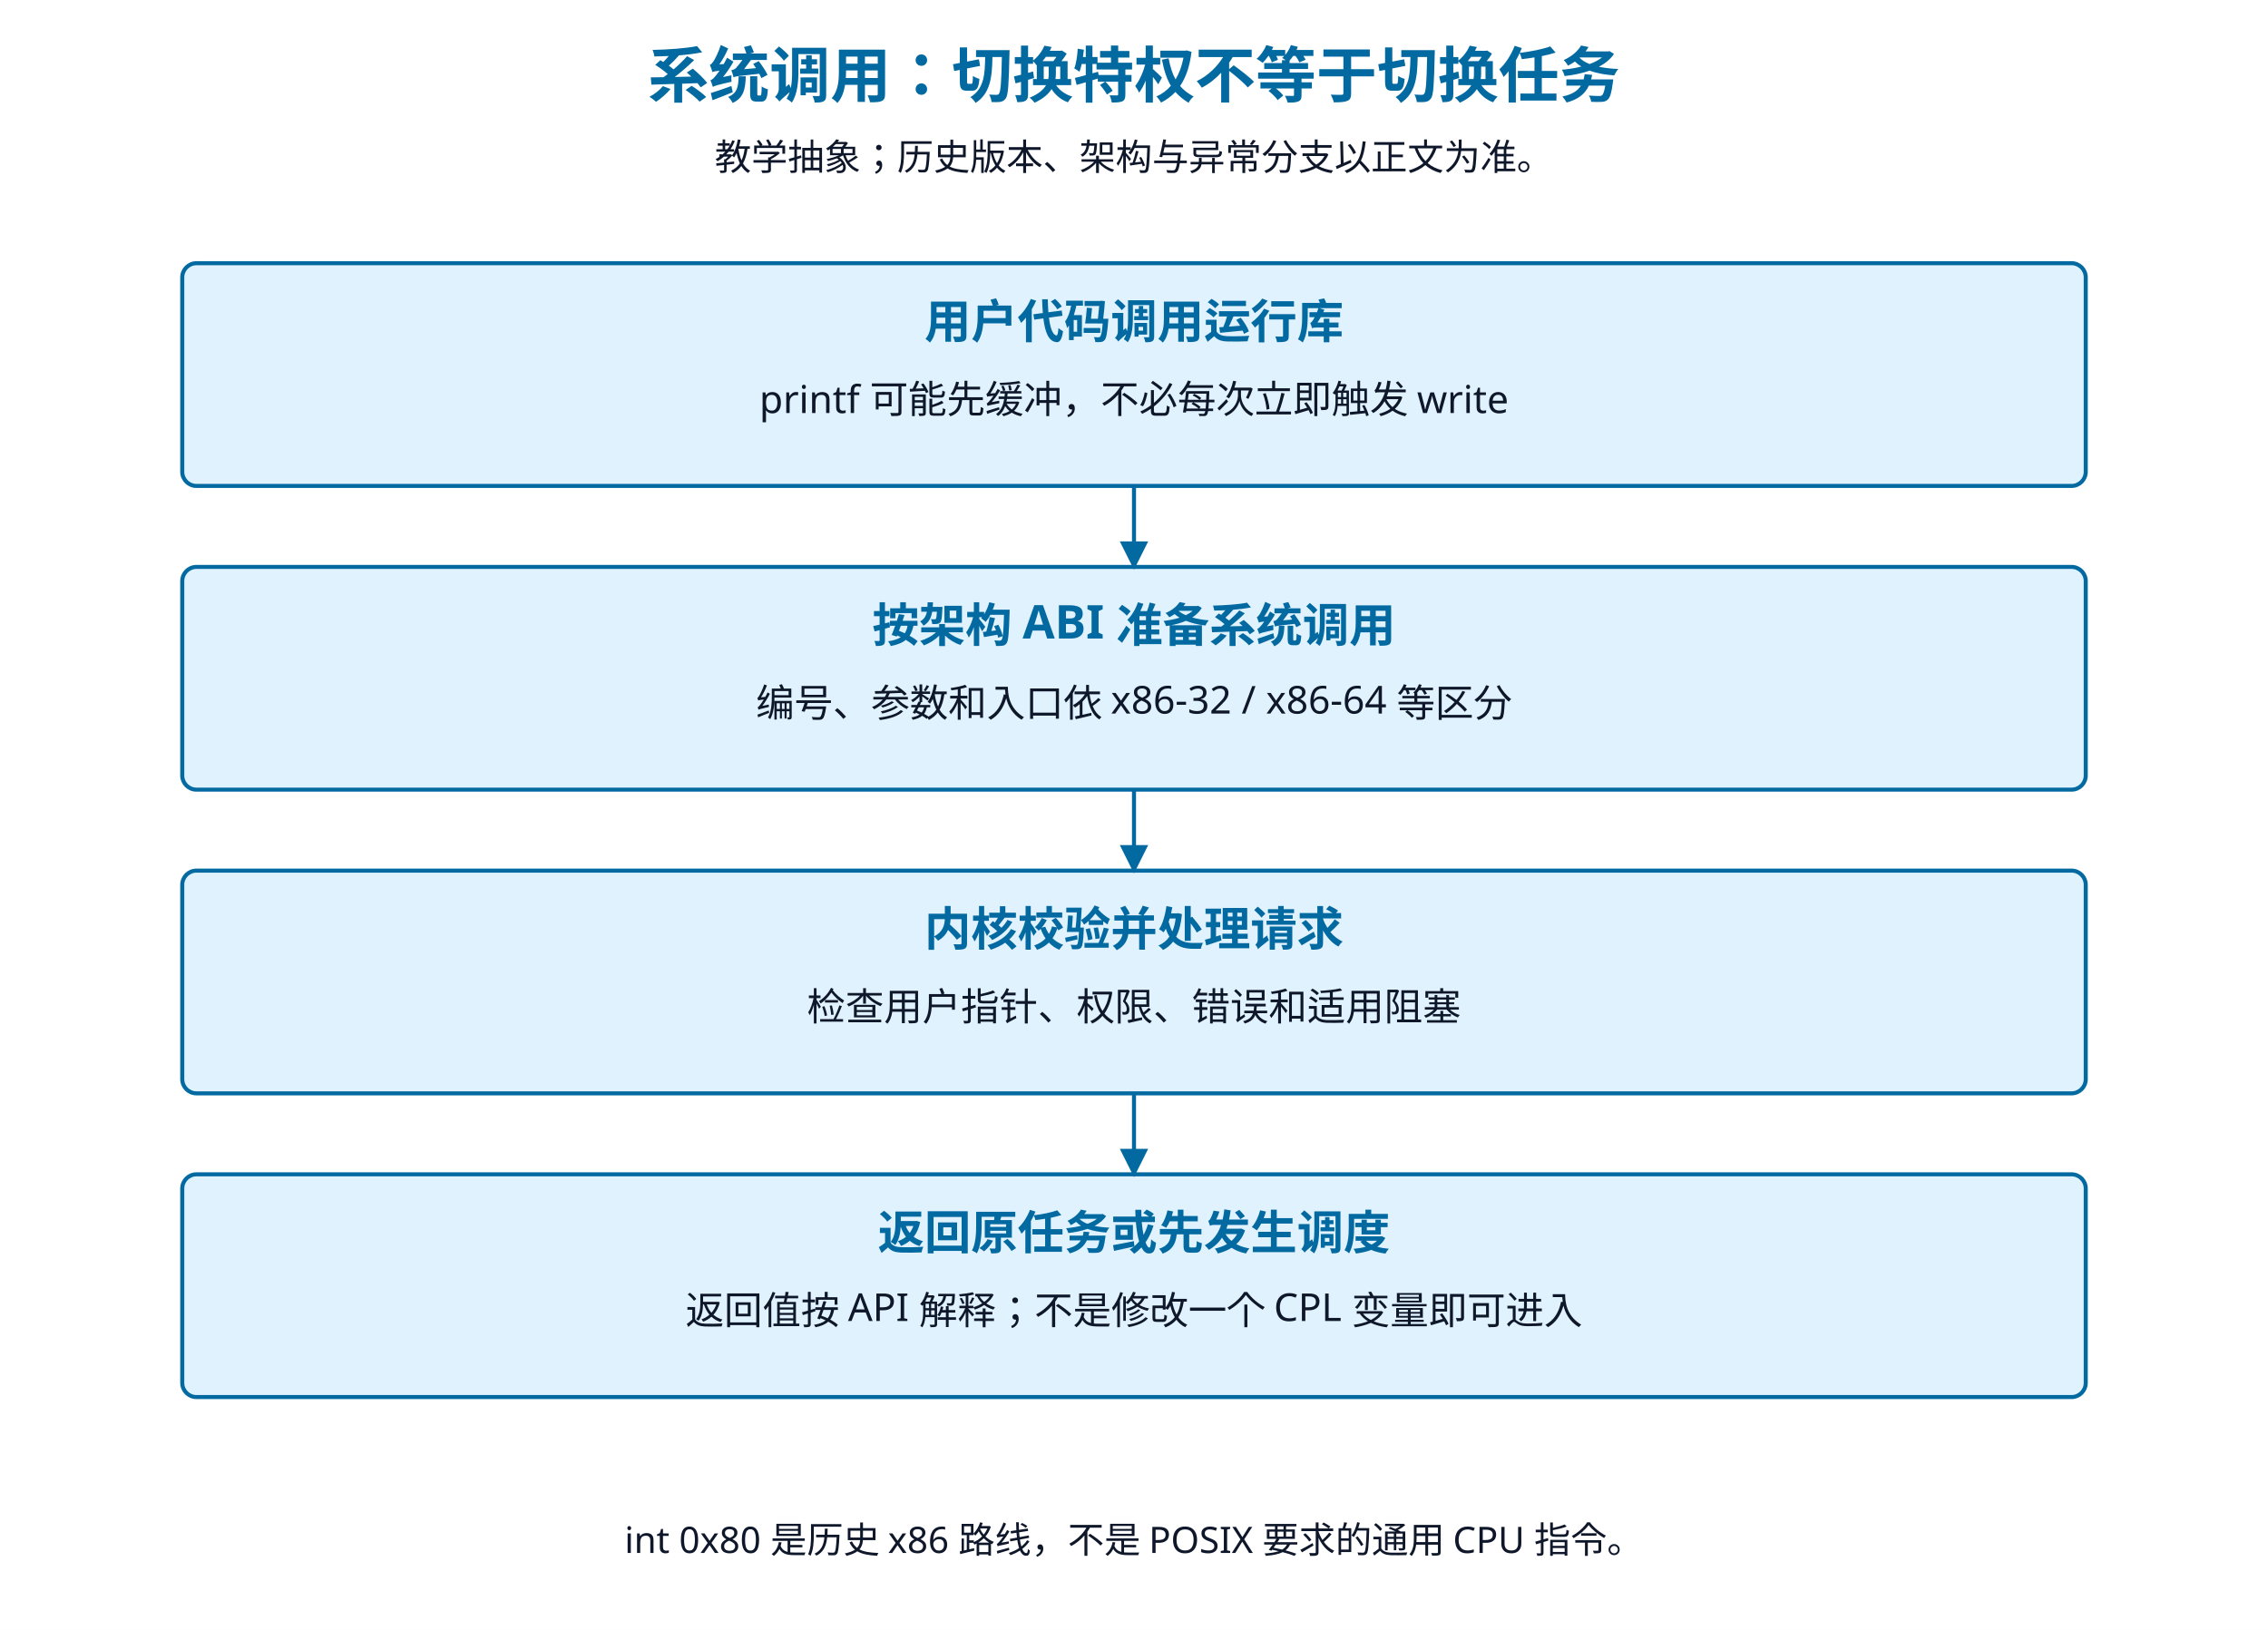
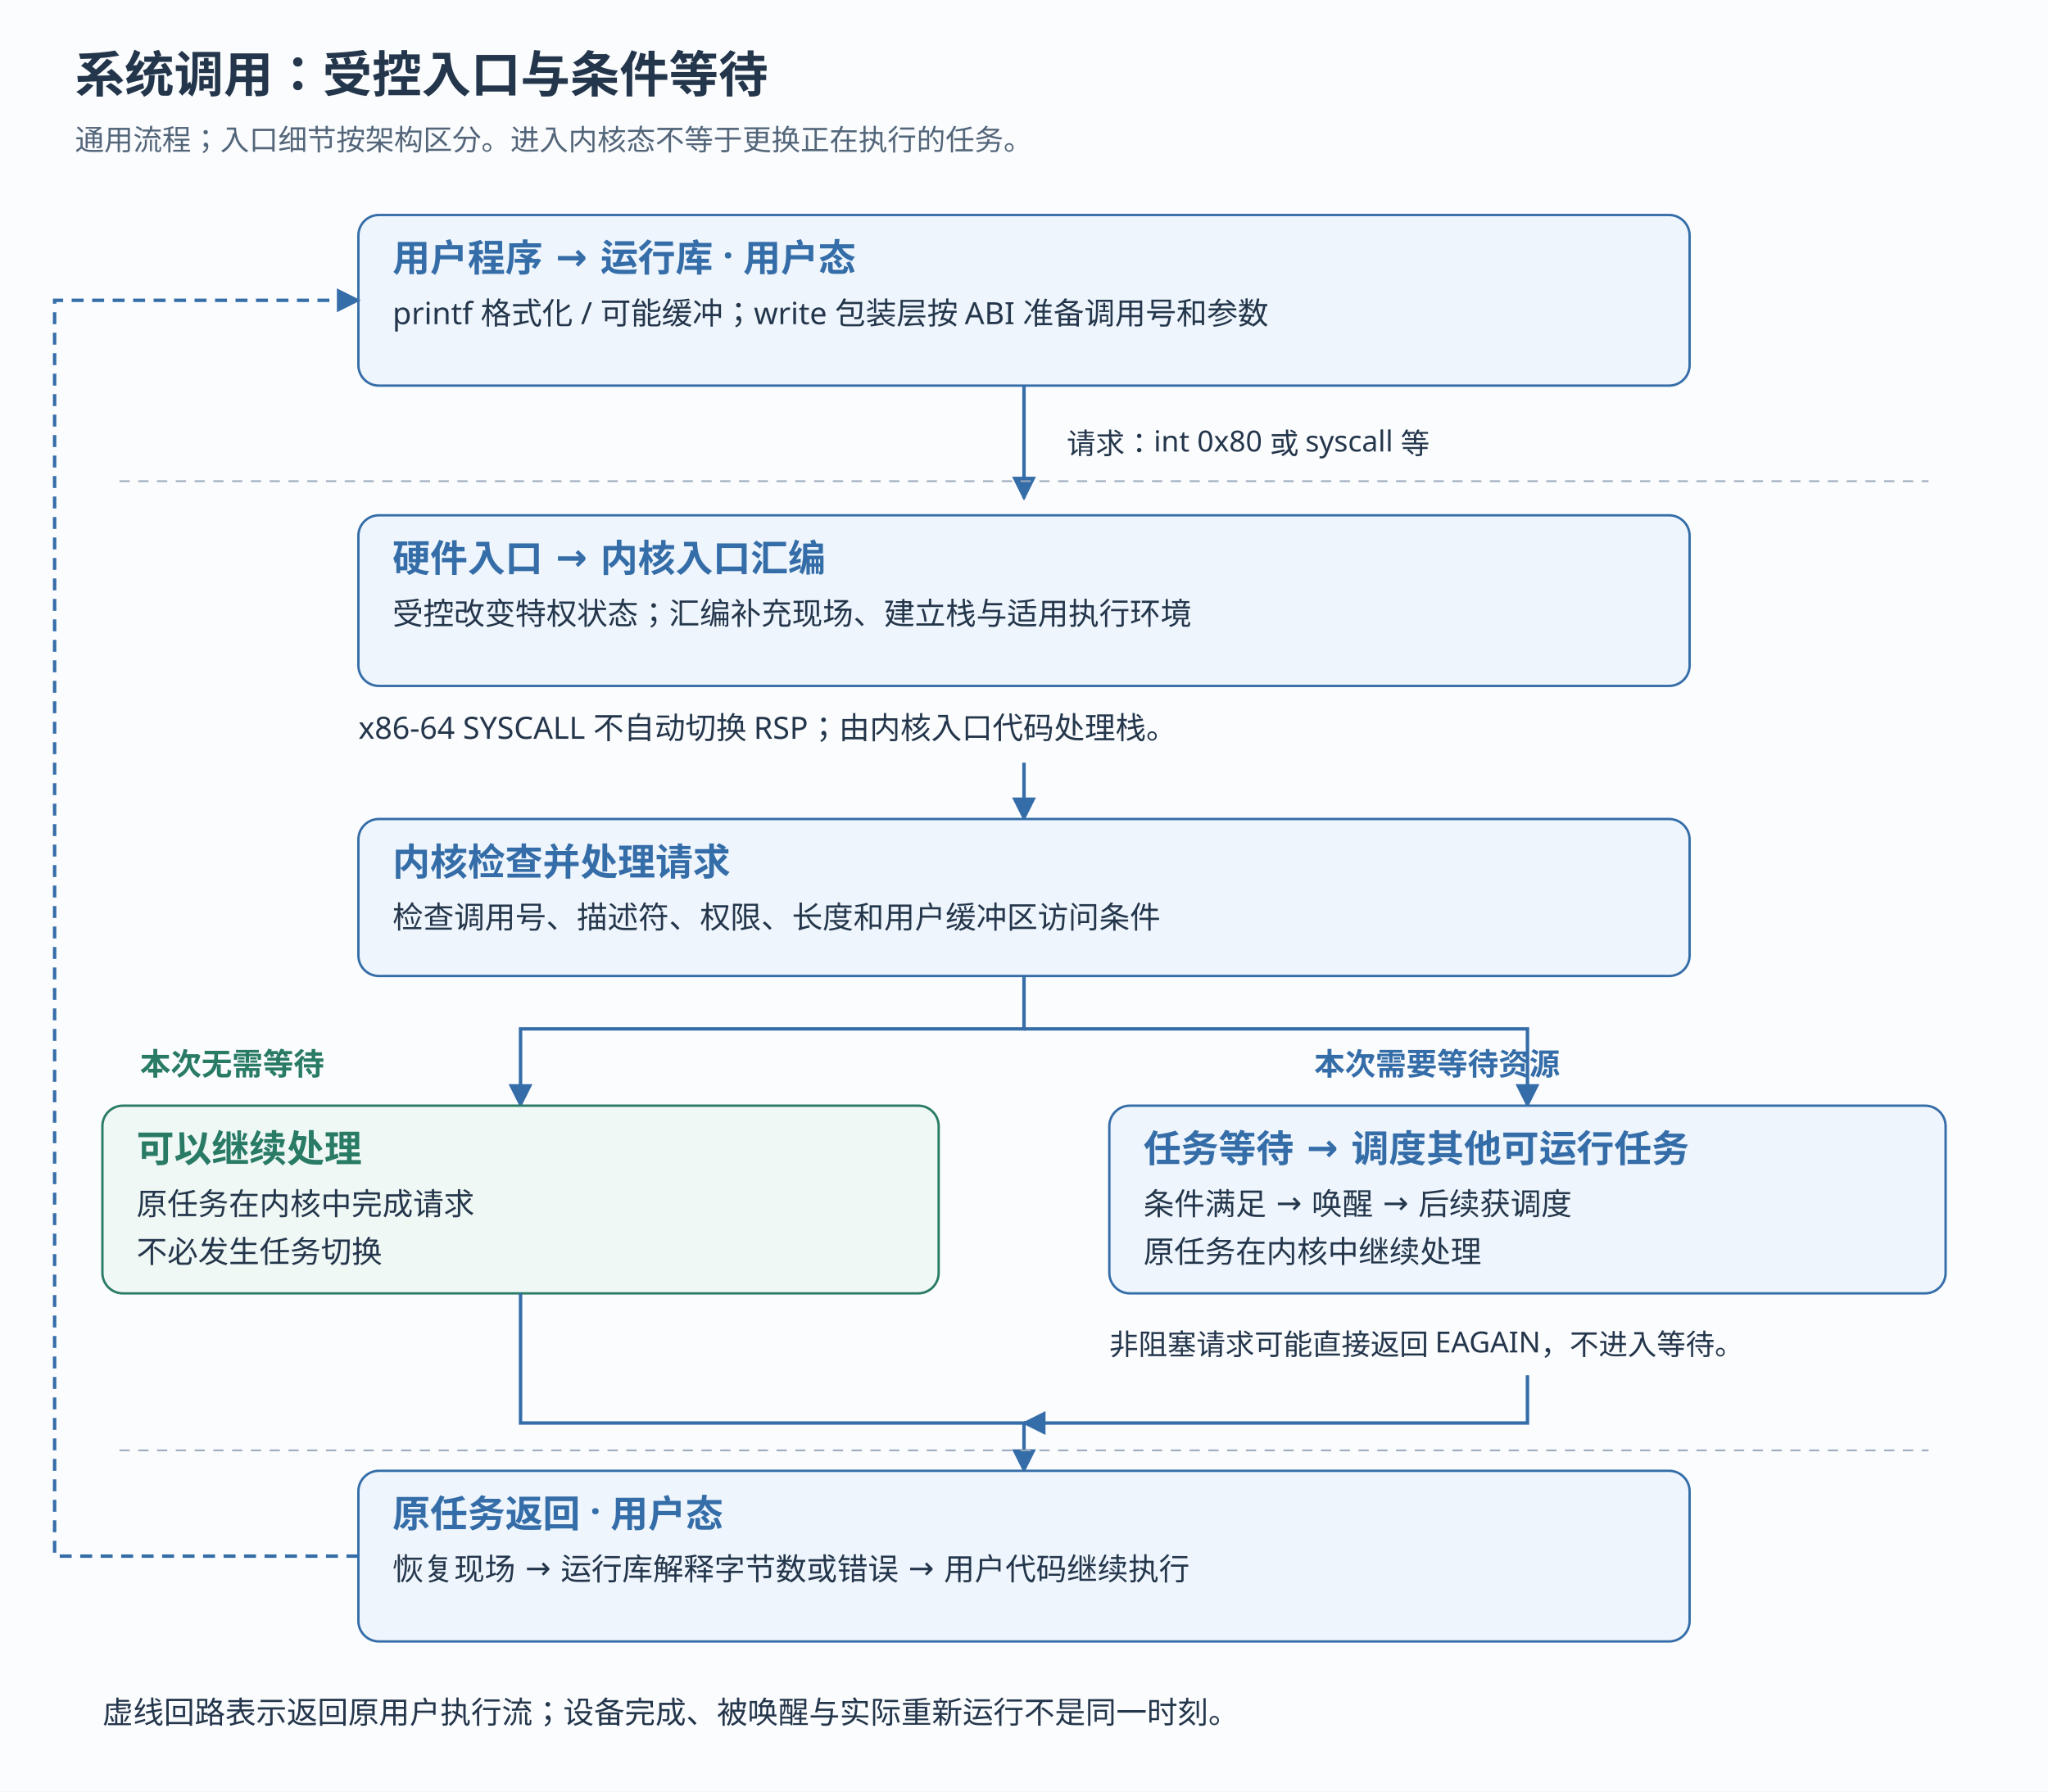
- <svg xmlns="http://www.w3.org/2000/svg" width="1120" height="805" viewBox="0 0 1120 805" role="img" aria-labelledby="title desc">
+ <svg xmlns="http://www.w3.org/2000/svg" width="1200" height="1050" viewBox="0 0 1200 1050" role="img" aria-labelledby="title desc">
  <defs>
-     <pattern id="grid" width="24" height="24" patternUnits="userSpaceOnUse">
-       <path d="M24 0H0V24" fill="none" stroke="#E7F1F8" stroke-width="1" />
-     </pattern>
    <marker id="arrow" viewBox="0 0 10 10" refX="9" refY="5" markerWidth="7" markerHeight="7" orient="auto">
-       <path d="M0 0L10 5L0 10Z" fill="#0369A1" />
+       <path d="M0 0L10 5L0 10Z" fill="#356da8" />
    </marker>
  </defs>
-   <rect width="100%" height="100%" fill="#FFFFFF" />
+   <rect width="1200" height="1050" fill="#fbfcfe" />
  <g font-family="Microsoft YaHei,Segoe UI,sans-serif">
-     <text x="560.0" y="48" text-anchor="middle" fill="#0369A1" font-size="30" font-weight="600">
-       <tspan x="560.0" dy="0">系统调用：切换特权不等于切换任务</tspan>
-     </text>
-     <text x="560.0" y="84" text-anchor="middle" fill="#0F172A" font-size="18" font-weight="400">
-       <tspan x="560.0" dy="0">教学抽象；历史版本、架构与异常分支以正文为准。</tspan>
-     </text>
-     <rect x="90" y="130" width="940" height="110" rx="7" fill="#E0F2FE" stroke="#0369A1" stroke-width="2" />
-     <text x="560.0" y="167" text-anchor="middle" fill="#0369A1" font-size="23" font-weight="600">
-       <tspan x="560.0" dy="0">用户代码调用运行库</tspan>
-     </text>
-     <text x="560.0" y="204" text-anchor="middle" fill="#0F172A" font-size="19" font-weight="400">
-       <tspan x="560.0" dy="0">printf 可能先缓冲，不必每次立即触发 write</tspan>
-     </text>
-     <rect x="90" y="280" width="940" height="110" rx="7" fill="#E0F2FE" stroke="#0369A1" stroke-width="2" />
-     <text x="560.0" y="317" text-anchor="middle" fill="#0369A1" font-size="23" font-weight="600">
-       <tspan x="560.0" dy="0">按架构 ABI 准备系统调用</tspan>
-     </text>
-     <text x="560.0" y="354" text-anchor="middle" fill="#0F172A" font-size="19" font-weight="400">
-       <tspan x="560.0" dy="0">编号、参数和入口依 x86-32 / x86-64 等区分</tspan>
-     </text>
-     <path d="M560 240 L560 280" fill="none" stroke="#0369A1" stroke-width="2" marker-end="url(#arrow)" />
-     <rect x="90" y="430" width="940" height="110" rx="7" fill="#E0F2FE" stroke="#0369A1" stroke-width="2" />
-     <text x="560.0" y="467" text-anchor="middle" fill="#0369A1" font-size="23" font-weight="600">
-       <tspan x="560.0" dy="0">内核校验并处理请求</tspan>
-     </text>
-     <text x="560.0" y="504" text-anchor="middle" fill="#0F172A" font-size="19" font-weight="400">
-       <tspan x="560.0" dy="0">检查用户指针、权限、错误和适用阻塞</tspan>
-     </text>
-     <path d="M560 390 L560 430" fill="none" stroke="#0369A1" stroke-width="2" marker-end="url(#arrow)" />
-     <rect x="90" y="580" width="940" height="110" rx="7" fill="#E0F2FE" stroke="#0369A1" stroke-width="2" />
-     <text x="560.0" y="617" text-anchor="middle" fill="#0369A1" font-size="23" font-weight="600">
-       <tspan x="560.0" dy="0">返回原任务或先发生调度</tspan>
-     </text>
-     <text x="560.0" y="654" text-anchor="middle" fill="#0F172A" font-size="19" font-weight="400">
-       <tspan x="560.0" dy="0">返回值按 API 解释；不是修改一个 CPL 变量即可进入</tspan>
-     </text>
-     <path d="M560 540 L560 580" fill="none" stroke="#0369A1" stroke-width="2" marker-end="url(#arrow)" />
-     <text x="560.0" y="767" text-anchor="middle" fill="#0F172A" font-size="18" font-weight="400">
-       <tspan x="560.0" dy="0">int 0x80 是历史 x86 路线，不是 POSIX 要求的通用 CPU 指令。</tspan>
-     </text>
+     <text x="44" y="54" font-size="29" fill="#24364b" font-weight="600" text-anchor="start">系统调用：受控入口与条件等待</text>
+     <text x="44" y="88" font-size="17" fill="#526579" font-weight="400" text-anchor="start">通用流程；入口细节按架构区分。进入内核态不等于更换正在执行的任务。</text>
+     <rect x="210" y="126" width="780" height="100" rx="12" fill="#eef5fc" stroke="#356da8" stroke-width="1.4" />
+     <text x="230" y="159" font-size="22" fill="#356da8" font-weight="600" text-anchor="start">用户程序 → 运行库 · 用户态</text>
+     <text x="230" y="190" font-size="18" fill="#24364b" font-weight="400" text-anchor="start">printf 格式化 / 可能缓冲；write 包装层按 ABI 准备调用号和参数</text>
+     <path d="M600 226 L600 292" fill="none" stroke="#356da8" stroke-width="2" marker-end="url(#arrow)" />
+     <text x="625" y="266" font-size="17" fill="#24364b" font-weight="400" text-anchor="start">请求：int 0x80 或 syscall 等</text>
+     <path d="M70 282 L1130 282" fill="none" stroke="#9aaabc" stroke-dasharray="6 5" />
+     <rect x="210" y="302" width="780" height="100" rx="12" fill="#eef5fc" stroke="#356da8" stroke-width="1.4" />
+     <text x="230" y="335" font-size="22" fill="#356da8" font-weight="600" text-anchor="start">硬件入口 → 内核入口汇编</text>
+     <text x="230" y="366" font-size="18" fill="#24364b" font-weight="400" text-anchor="start">受控改变特权状态；汇编补充现场、建立栈与适用执行环境</text>
+     <text x="210" y="433" font-size="18" fill="#24364b" font-weight="400" text-anchor="start">x86-64 SYSCALL 不自动切换 RSP；由内核入口代码处理栈。</text>
+     <path d="M600 447 L600 480" fill="none" stroke="#356da8" stroke-width="2" marker-end="url(#arrow)" />
+     <rect x="210" y="480" width="780" height="92" rx="12" fill="#eef5fc" stroke="#356da8" stroke-width="1.4" />
+     <text x="230" y="513" font-size="22" fill="#356da8" font-weight="600" text-anchor="start">内核检查并处理请求</text>
+     <text x="230" y="544" font-size="18" fill="#24364b" font-weight="400" text-anchor="start">检查调用号、描述符、权限、长度和用户缓冲区访问条件</text>
+     <path d="M600 572 L600 603 L305 603 L305 648" fill="none" stroke="#356da8" stroke-width="2" marker-end="url(#arrow)" />
+     <path d="M600 603 L895 603 L895 648" fill="none" stroke="#356da8" stroke-width="2" marker-end="url(#arrow)" />
+     <text x="82" y="630" font-size="18" fill="#297b66" font-weight="600" text-anchor="start">本次无需等待</text>
+     <text x="770" y="630" font-size="18" fill="#356da8" font-weight="600" text-anchor="start">本次需要等待资源</text>
+     <rect x="60" y="648" width="490" height="110" rx="12" fill="#f0f8f5" stroke="#297b66" stroke-width="1.4" />
+     <text x="80" y="681" font-size="22" fill="#297b66" font-weight="600" text-anchor="start">可以继续处理</text>
+     <text x="80" y="712" font-size="18" fill="#24364b" font-weight="400" text-anchor="start">原任务在内核中完成请求</text>
+     <text x="80" y="740" font-size="18" fill="#24364b" font-weight="400" text-anchor="start">不必发生任务切换</text>
+     <rect x="650" y="648" width="490" height="110" rx="12" fill="#eef5fc" stroke="#356da8" stroke-width="1.4" />
+     <text x="670" y="681" font-size="22" fill="#356da8" font-weight="600" text-anchor="start">任务等待 → 调度其他可运行任务</text>
+     <text x="670" y="712" font-size="18" fill="#24364b" font-weight="400" text-anchor="start">条件满足 → 唤醒 → 后续获调度</text>
+     <text x="670" y="740" font-size="18" fill="#24364b" font-weight="400" text-anchor="start">原任务在内核中继续处理</text>
+     <text x="650" y="794" font-size="17" fill="#24364b" font-weight="400" text-anchor="start">非阻塞请求可能直接返回 EAGAIN，不进入等待。</text>
+     <path d="M305 758 L305 834 L600 834 L600 862" fill="none" stroke="#356da8" stroke-width="2" marker-end="url(#arrow)" />
+     <path d="M895 806 L895 834 L600 834" fill="none" stroke="#356da8" stroke-width="2" marker-end="url(#arrow)" />
+     <path d="M70 850 L1130 850" fill="none" stroke="#9aaabc" stroke-dasharray="6 5" />
+     <rect x="210" y="862" width="780" height="100" rx="12" fill="#eef5fc" stroke="#356da8" stroke-width="1.4" />
+     <text x="230" y="895" font-size="22" fill="#356da8" font-weight="600" text-anchor="start">原任务返回 · 用户态</text>
+     <text x="230" y="926" font-size="18" fill="#24364b" font-weight="400" text-anchor="start">恢复现场 → 运行库解释字节数或错误 → 用户代码继续执行</text>
+     <path d="M210 912 L32 912 L32 176 L210 176" fill="none" stroke="#356da8" stroke-width="2" stroke-dasharray="7 5" marker-end="url(#arrow)" />
+     <text x="60" y="1010" font-size="18" fill="#24364b" font-weight="400" text-anchor="start">虚线回路表示返回原用户执行流；设备完成、被唤醒与实际重新运行不是同一时刻。</text>
  </g>
</svg>
